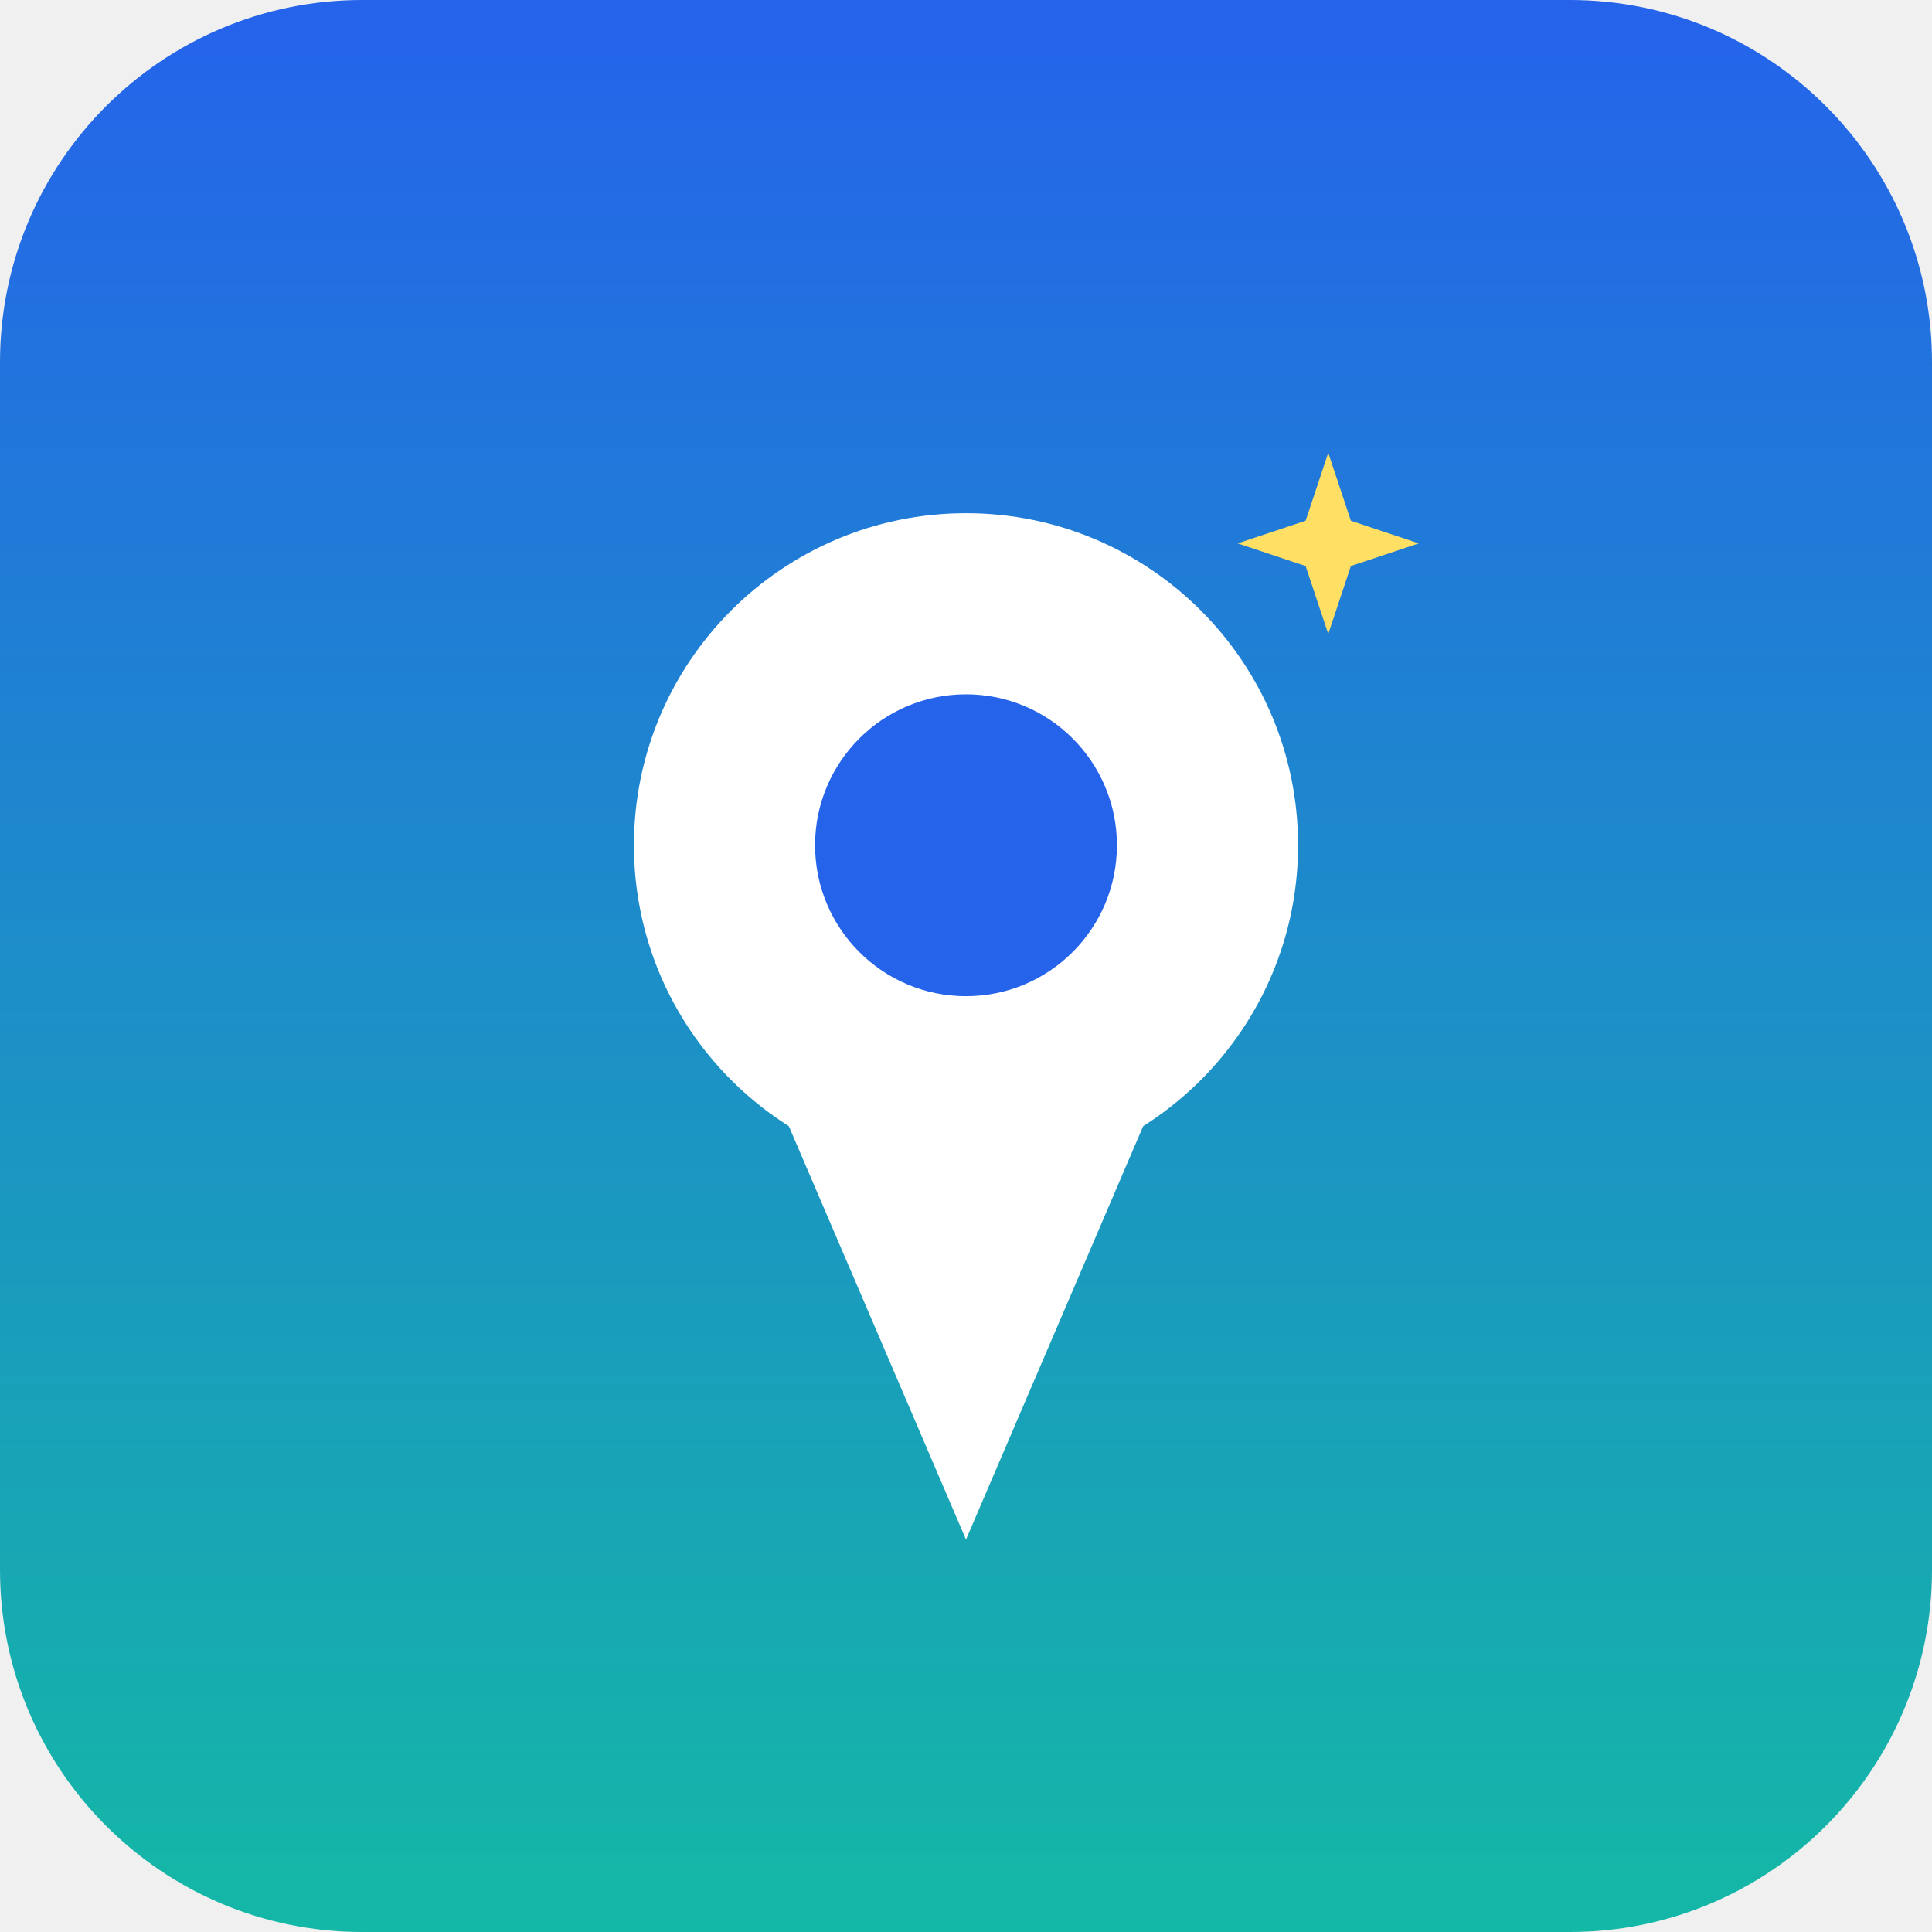
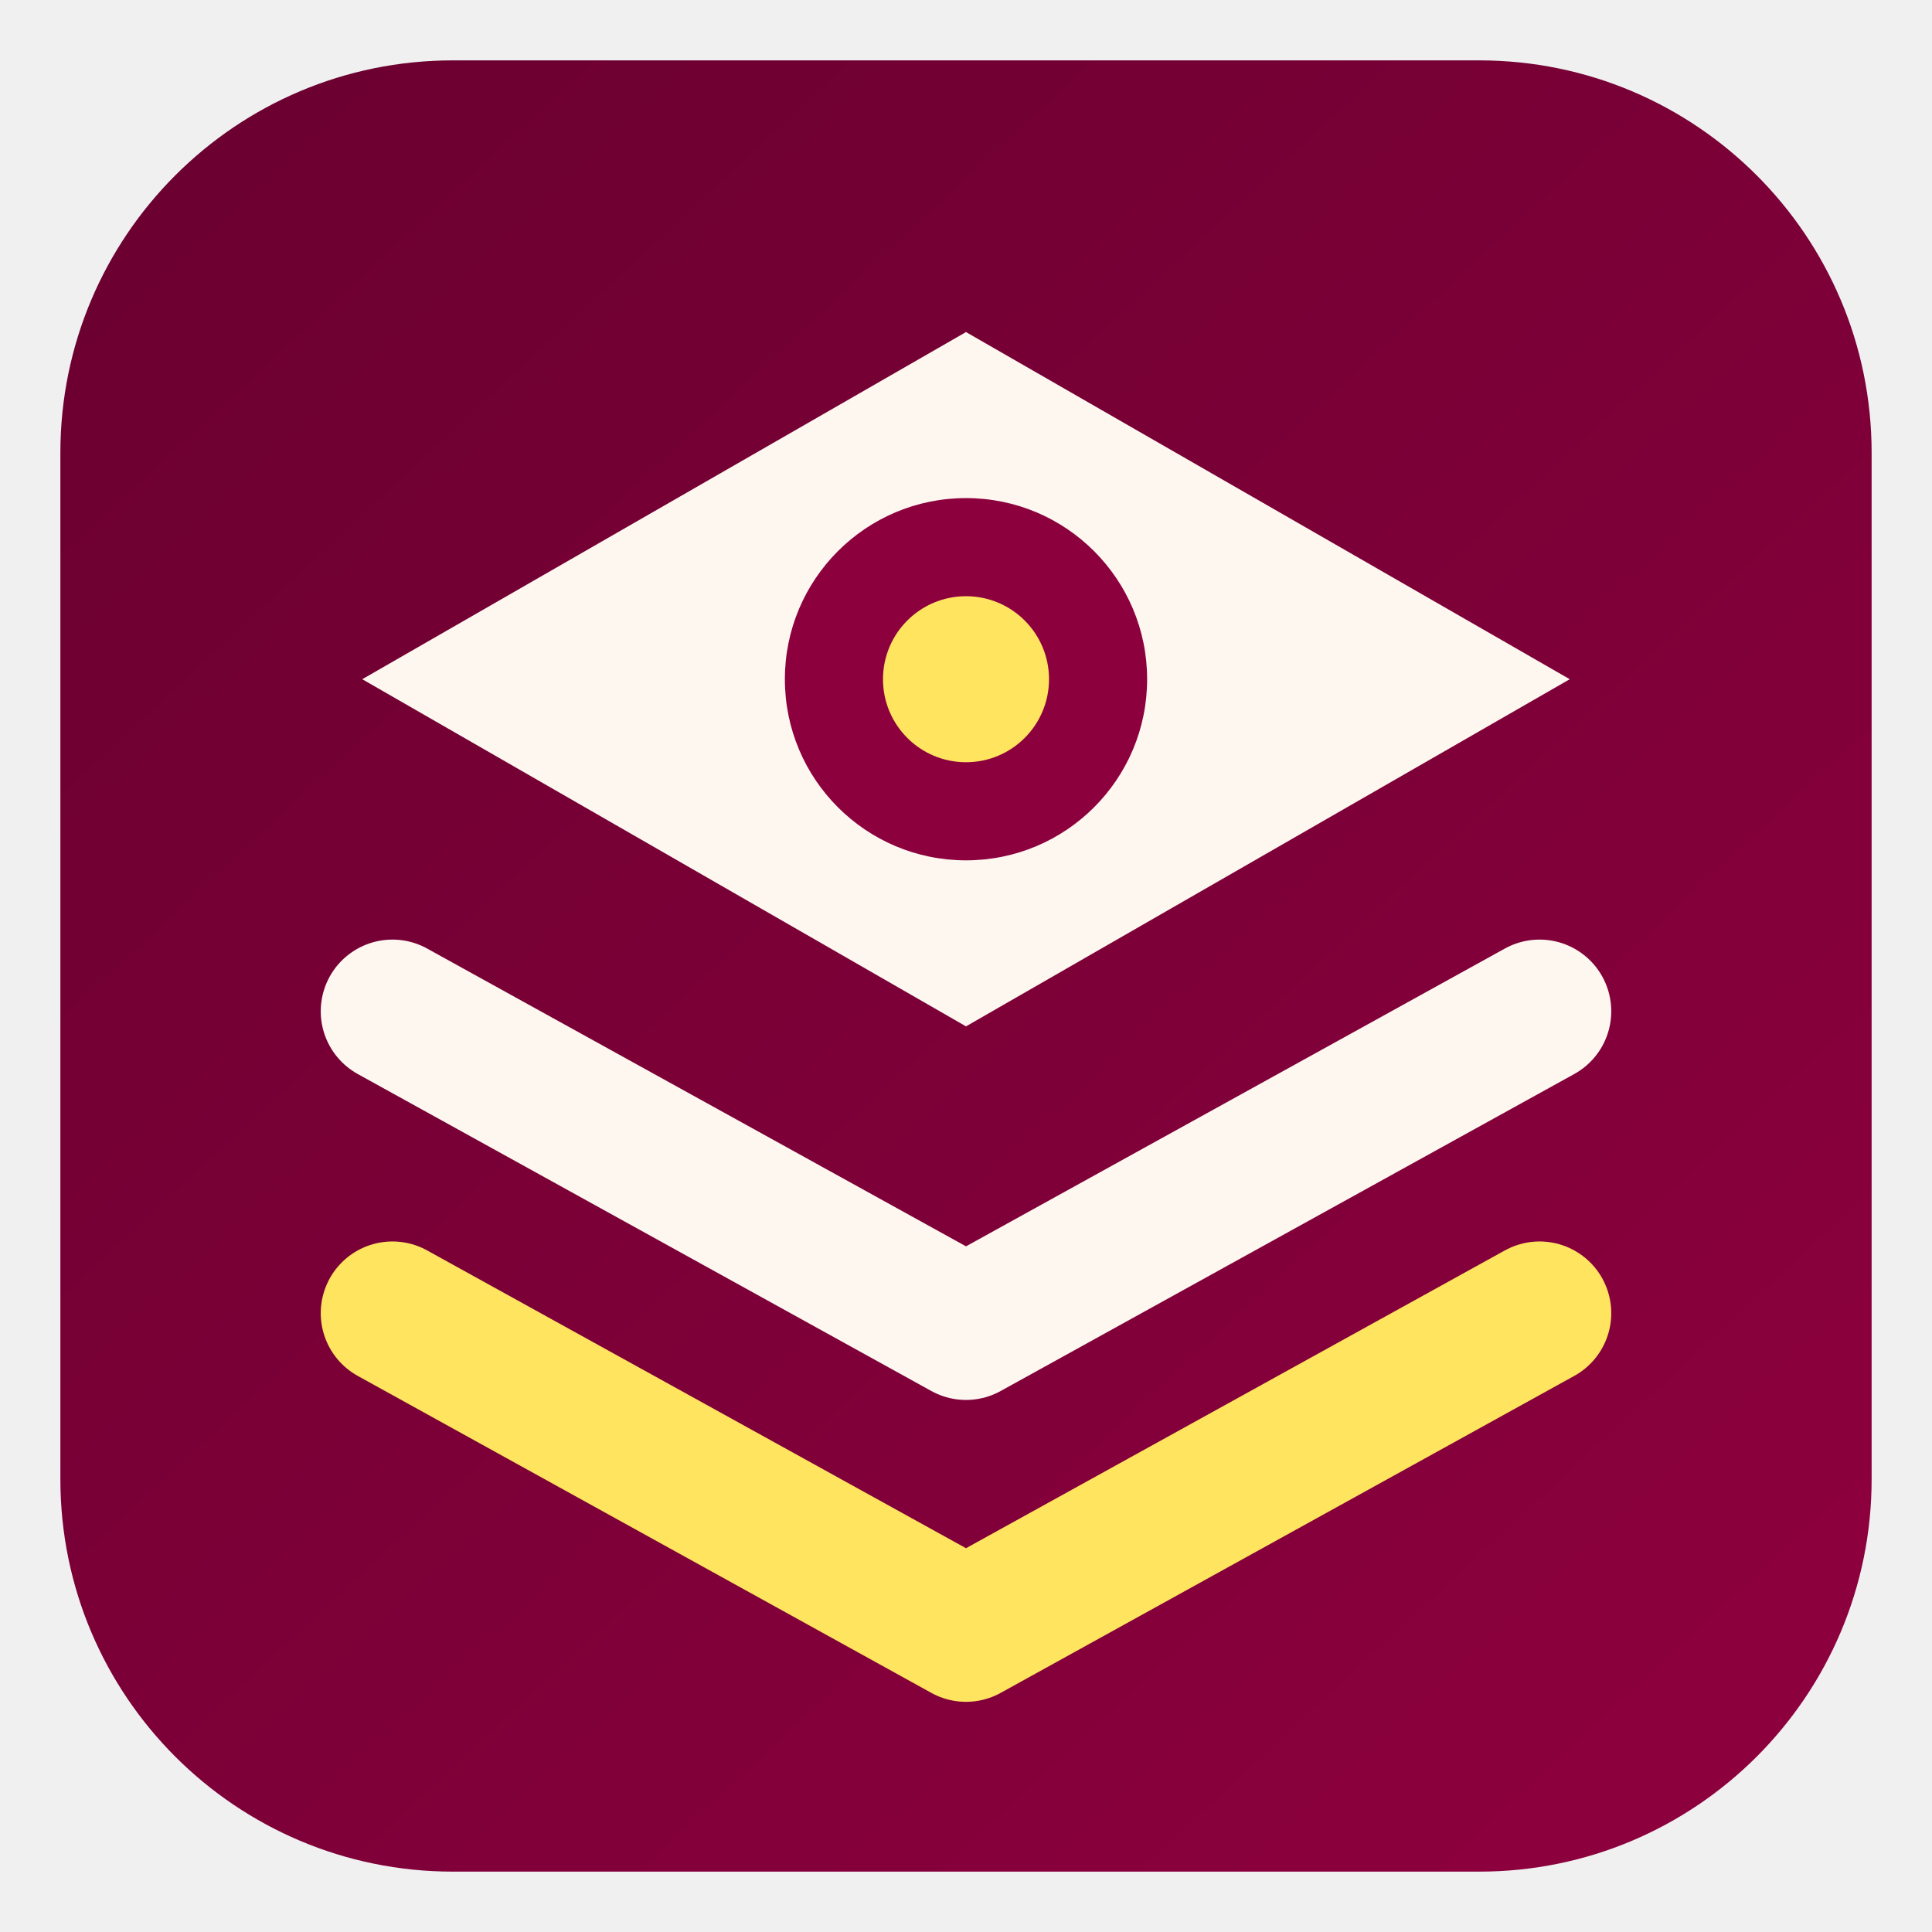
<svg xmlns="http://www.w3.org/2000/svg" viewBox="0 0 128 128" width="128" height="128">
  <defs>
-     <linearGradient id="bg" x1="0" y1="0" x2="0" y2="128" gradientUnits="userSpaceOnUse">
-       <stop offset="0%" stop-color="#2563eb" />
-       <stop offset="100%" stop-color="#14b8a6" />
+     <linearGradient id="awana-bg" x1="12" y1="8" x2="116" y2="120" gradientUnits="userSpaceOnUse">
+       <stop offset="0%" stop-color="#6B0030" />
+       <stop offset="100%" stop-color="#8D003E" />
    </linearGradient>
  </defs>
-   <rect x="0" y="0" width="128" height="128" rx="24" fill="url(#bg)" />
-   <g transform="translate(64, 56)">
-     <circle cx="0" cy="0" r="22" fill="white" />
-     <path d="M0 46 L-12 18 L12 18 Z" fill="white" />
-     <circle cx="0" cy="0" r="10" fill="#2563eb" />
-   </g>
-   <g transform="translate(88, 36)">
-     <path d="M0 -6 L1.5 -1.5 L6 0 L1.5 1.5 L0 6 L-1.5 1.5 L-6 0 L-1.5 -1.5 Z" fill="#ffdf64" />
-   </g>
+   <rect x="4" y="4" width="120" height="120" rx="26" fill="url(#awana-bg)" />
+   <path d="M 64 22 L 104 45 L 64 68 L 24 45 Z" fill="#FDF7EF" />
+   <circle cx="64" cy="45" r="12" fill="#8D003E" />
+   <circle cx="64" cy="45" r="5.5" fill="#FFE460" />
+   <path d="M 26 67 L 64 88 L 102 67" fill="none" stroke="#FDF7EF" stroke-width="9.5" stroke-linecap="round" stroke-linejoin="round" />
+   <path d="M 26 87 L 64 108 L 102 87" fill="none" stroke="#FFE460" stroke-width="9.5" stroke-linecap="round" stroke-linejoin="round" />
</svg>
